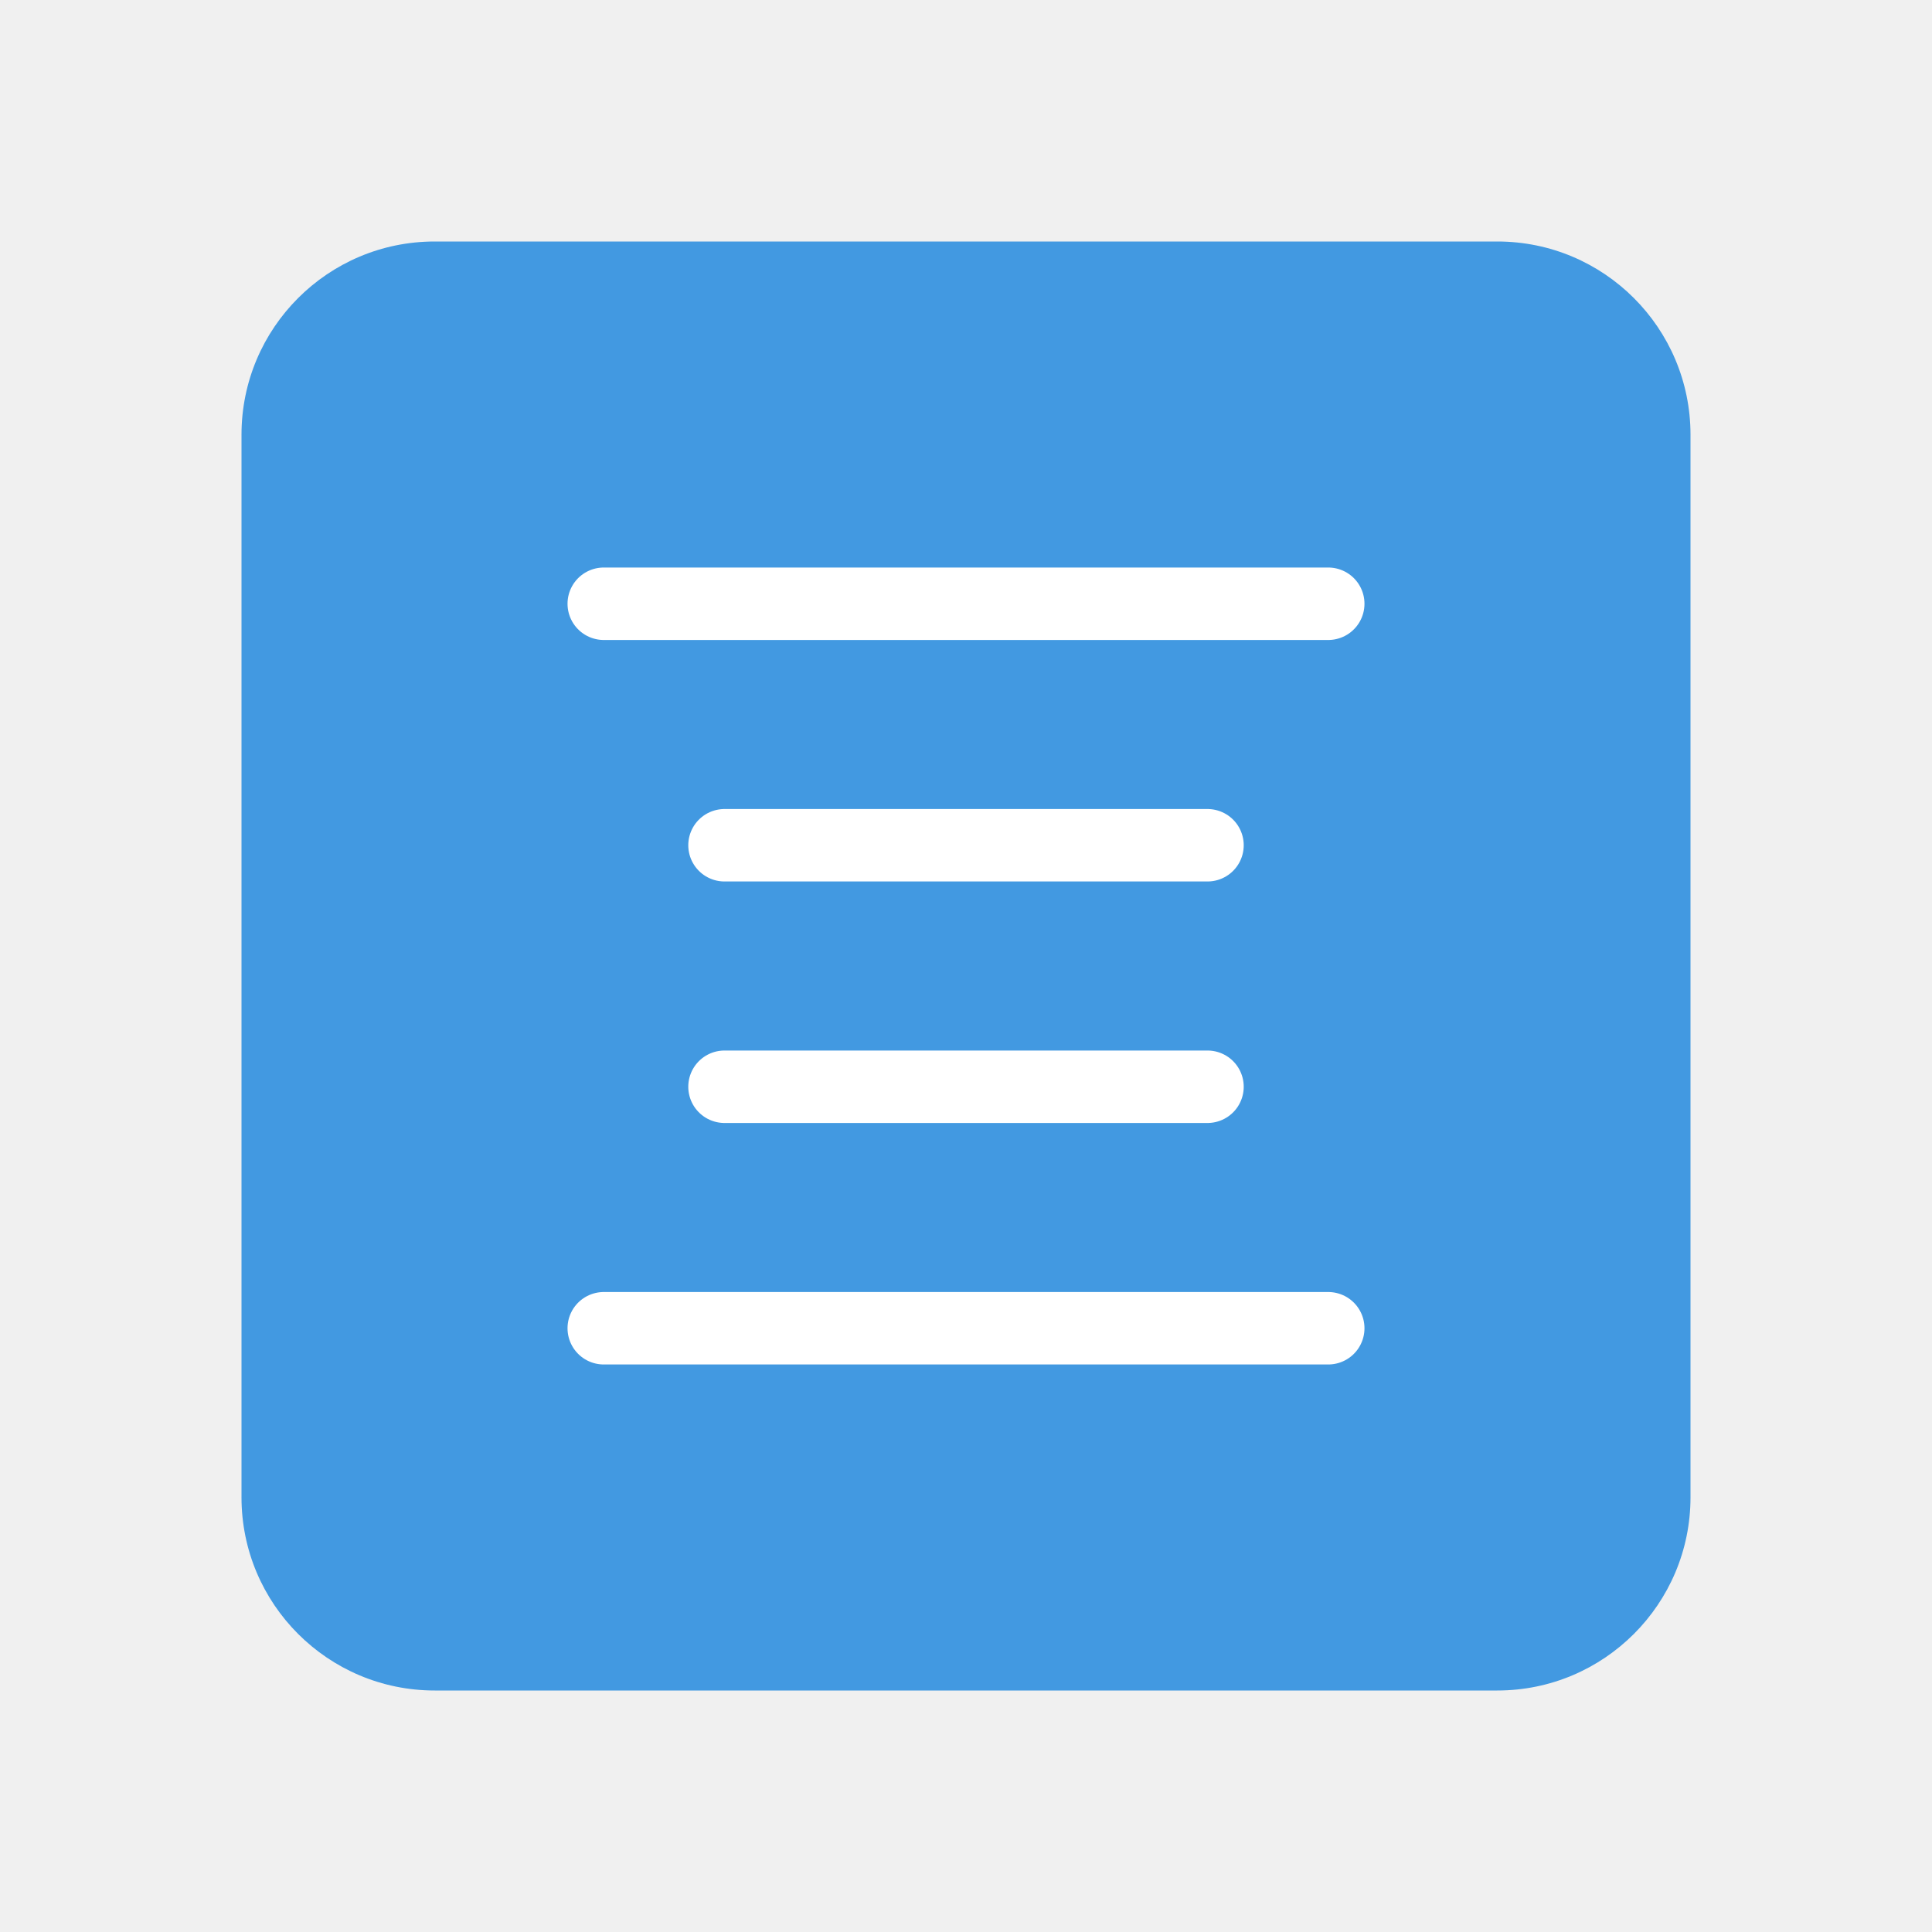
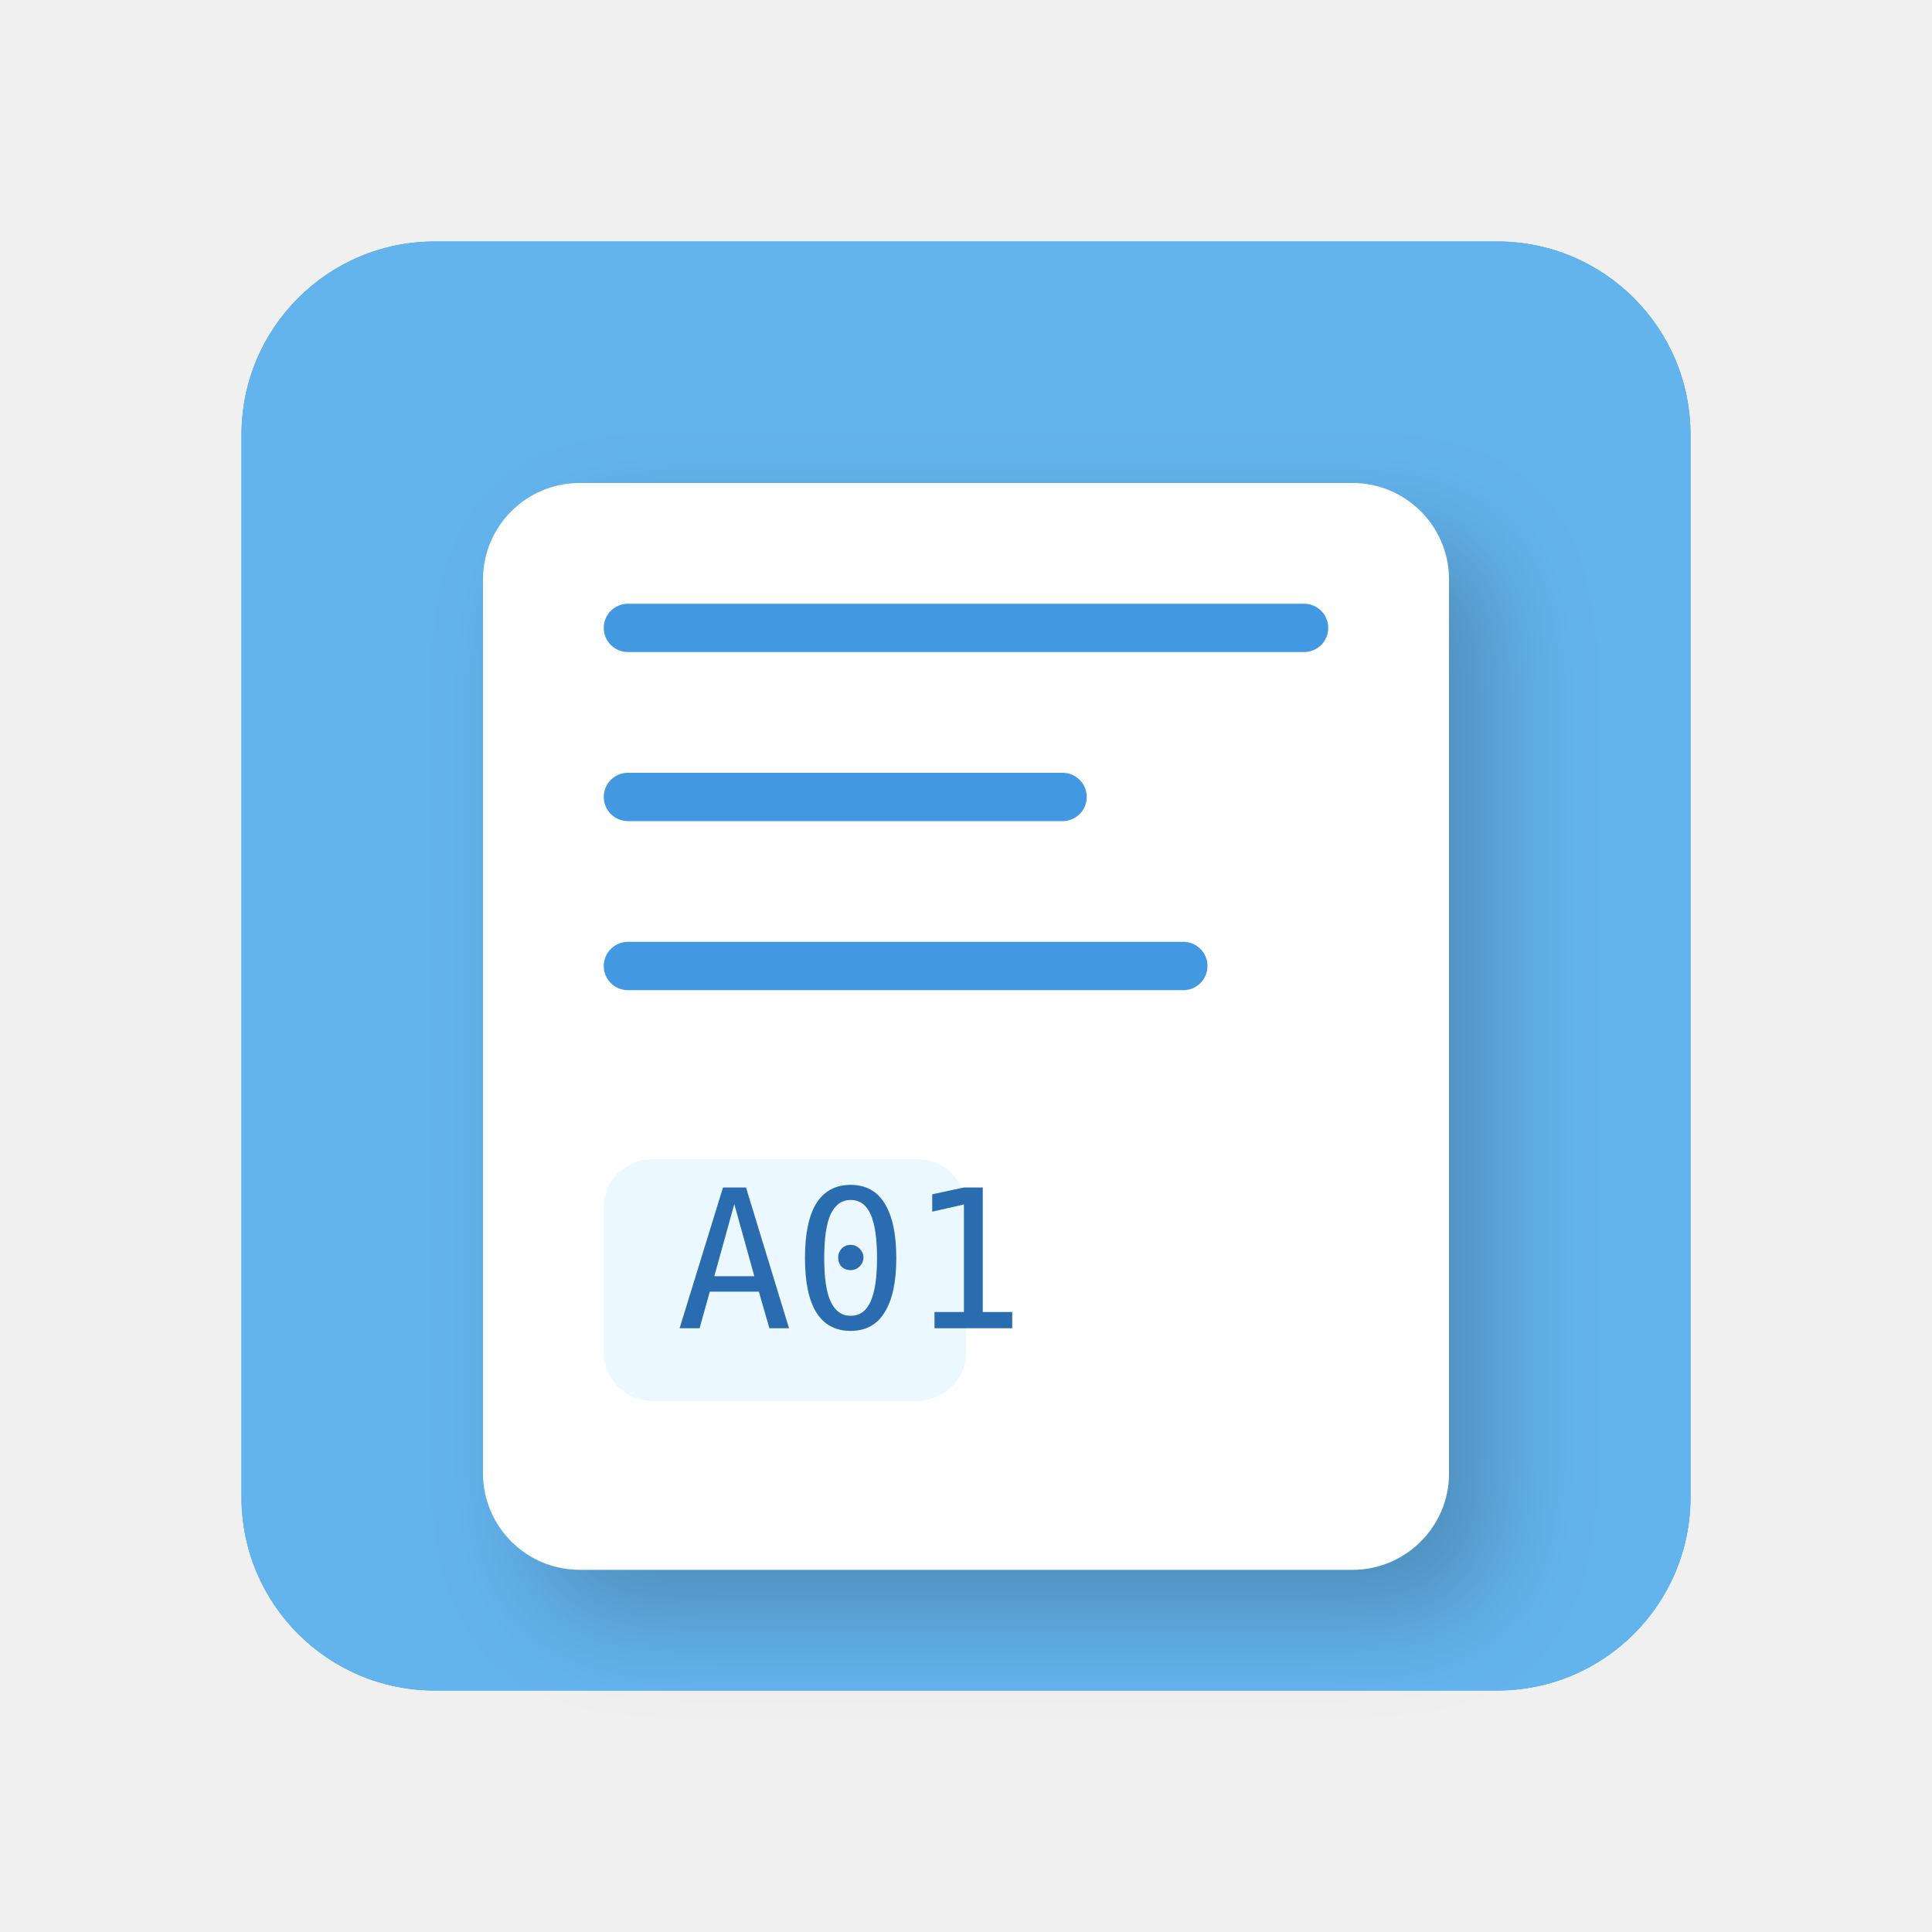
<svg xmlns="http://www.w3.org/2000/svg" width="80" height="80" viewBox="0 0 80 80" fill="none">
  <rect x="10" y="10" width="60" height="60" rx="8" fill="#4299e1" />
-   <path d="M30 35h20M30 45h20" stroke="white" stroke-width="3" stroke-linecap="round" />
-   <path d="M25 25h30M25 55h30" stroke="white" stroke-width="3" stroke-linecap="round" />
+   <rect x="10" y="10" width="60" height="60" rx="8" fill="url(#glow)" />
+   <g filter="url(#shadow)">
+     <rect x="20" y="20" width="40" height="45" rx="4" fill="white" />
+     <rect x="25" y="25" width="30" height="2" rx="1" fill="#4299e1" />
+     <rect x="25" y="32" width="20" height="2" rx="1" fill="#4299e1" />
+     <rect x="25" y="39" width="25" height="2" rx="1" fill="#4299e1" />
+     <rect x="25" y="48" width="15" height="10" rx="2" fill="#ebf8ff" />
+     <text x="28" y="55" font-family="monospace" font-size="8" fill="#2b6cb0">A01</text>
+   </g>
+   <defs>
+     <linearGradient id="glow" x1="40" y1="10" x2="40" y2="70">
+       <stop offset="0%" stop-color="#63b3ed" />
+       <stop offset="100%" stop-color="#4299e1" />
+     </linearGradient>
+     <filter id="shadow" x="0" y="0" width="100%" height="100%" filterUnits="userSpaceOnUse">
+       <feDropShadow dx="2" dy="2" stdDeviation="2" flood-opacity="0.2" />
+     </filter>
+   </defs>
</svg>
